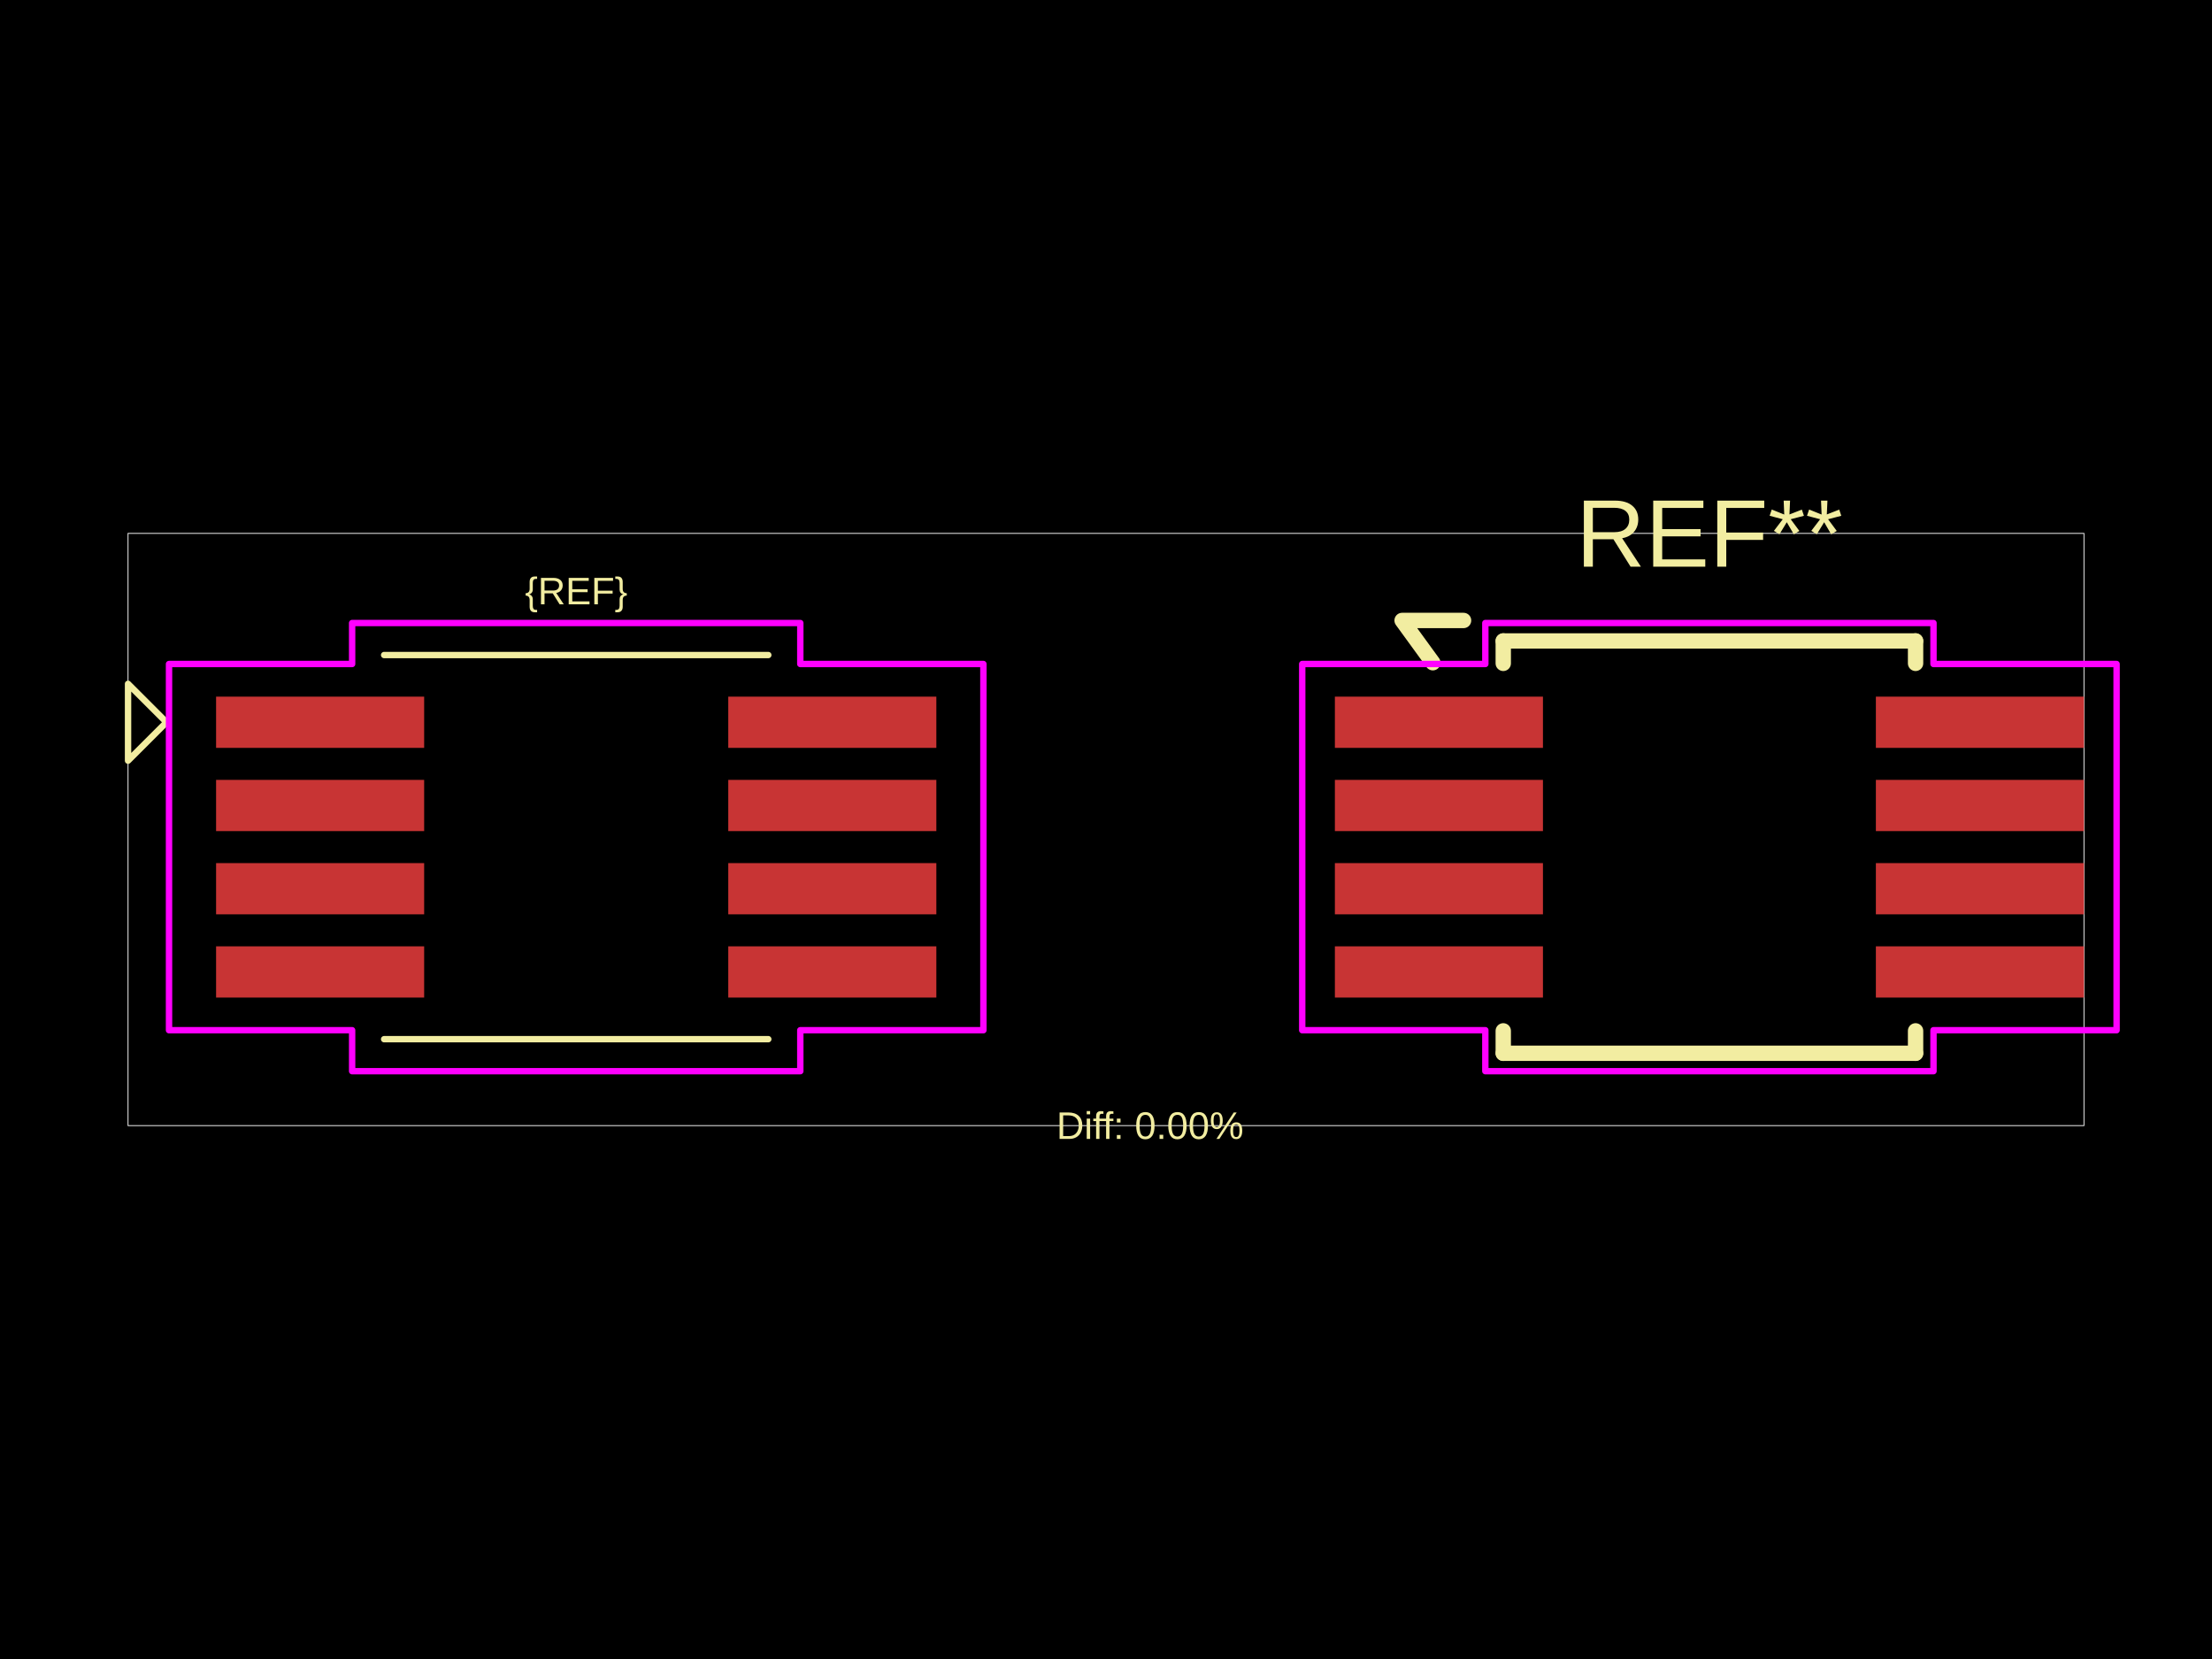
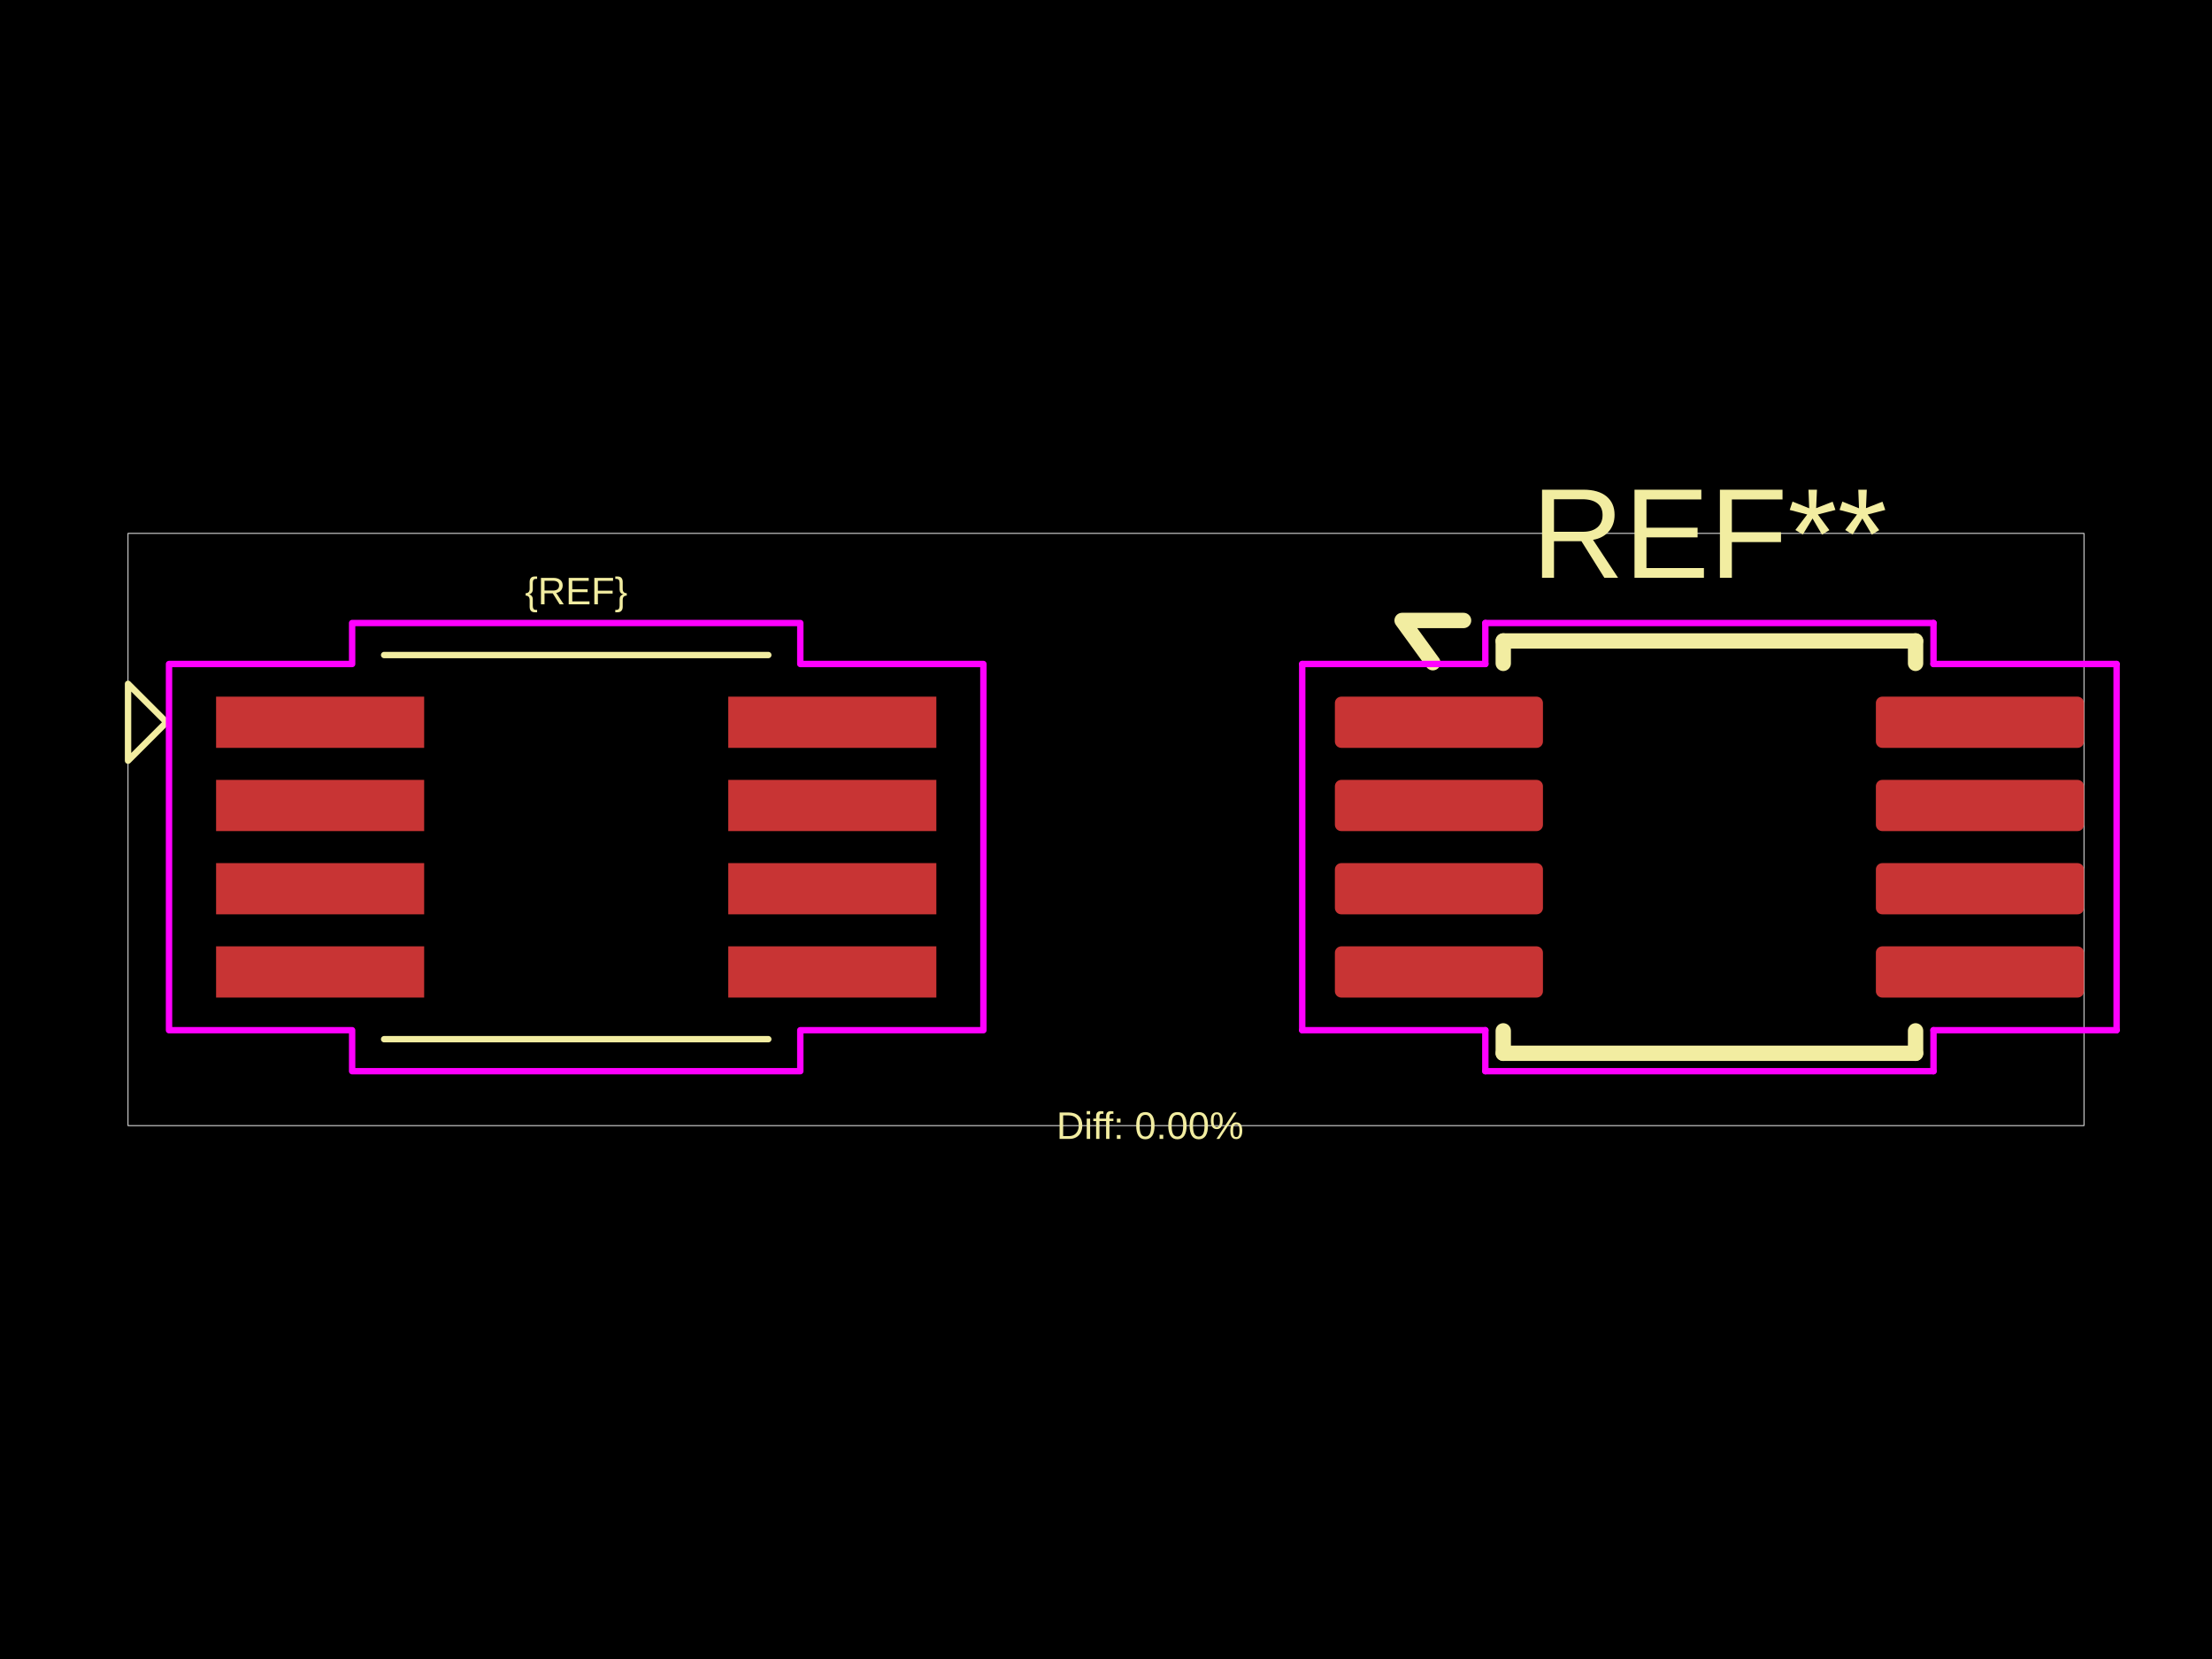
<svg xmlns="http://www.w3.org/2000/svg" width="800" height="600">
  <style />
  <rect class="boundary" x="0" y="0" fill="#000" width="800" height="600" data-type="pcb_background" data-pcb-layer="global" />
  <rect class="pcb-boundary" fill="none" stroke="#fff" stroke-width="0.3" x="46.31" y="192.908" width="707.38" height="214.184" data-type="pcb_boundary" data-pcb-layer="global" />
  <rect class="pcb-pad" fill="rgb(200, 52, 52)" x="78.148" y="251.953" width="75.254" height="18.524" data-type="pcb_smtpad" data-pcb-layer="top" />
  <rect class="pcb-pad" fill="rgb(200, 52, 52)" x="78.148" y="282.055" width="75.254" height="18.524" data-type="pcb_smtpad" data-pcb-layer="top" />
  <rect class="pcb-pad" fill="rgb(200, 52, 52)" x="78.148" y="312.156" width="75.254" height="18.524" data-type="pcb_smtpad" data-pcb-layer="top" />
  <rect class="pcb-pad" fill="rgb(200, 52, 52)" x="78.148" y="342.258" width="75.254" height="18.524" data-type="pcb_smtpad" data-pcb-layer="top" />
  <rect class="pcb-pad" fill="rgb(200, 52, 52)" x="263.388" y="251.953" width="75.254" height="18.524" data-type="pcb_smtpad" data-pcb-layer="top" />
  <rect class="pcb-pad" fill="rgb(200, 52, 52)" x="263.388" y="282.055" width="75.254" height="18.524" data-type="pcb_smtpad" data-pcb-layer="top" />
  <rect class="pcb-pad" fill="rgb(200, 52, 52)" x="263.388" y="312.156" width="75.254" height="18.524" data-type="pcb_smtpad" data-pcb-layer="top" />
  <rect class="pcb-pad" fill="rgb(200, 52, 52)" x="263.388" y="342.258" width="75.254" height="18.524" data-type="pcb_smtpad" data-pcb-layer="top" />
-   <rect class="pcb-pad" fill="rgb(200, 52, 52)" x="482.777" y="251.953" width="75.254" height="18.524" data-type="pcb_smtpad" data-pcb-layer="top" />
-   <rect class="pcb-pad" fill="rgb(200, 52, 52)" x="482.777" y="282.055" width="75.254" height="18.524" data-type="pcb_smtpad" data-pcb-layer="top" />
-   <rect class="pcb-pad" fill="rgb(200, 52, 52)" x="482.777" y="312.156" width="75.254" height="18.524" data-type="pcb_smtpad" data-pcb-layer="top" />
-   <rect class="pcb-pad" fill="rgb(200, 52, 52)" x="482.777" y="342.258" width="75.254" height="18.524" data-type="pcb_smtpad" data-pcb-layer="top" />
-   <rect class="pcb-pad" fill="rgb(200, 52, 52)" x="678.436" y="342.258" width="75.254" height="18.524" data-type="pcb_smtpad" data-pcb-layer="top" />
-   <rect class="pcb-pad" fill="rgb(200, 52, 52)" x="678.436" y="312.156" width="75.254" height="18.524" data-type="pcb_smtpad" data-pcb-layer="top" />
-   <rect class="pcb-pad" fill="rgb(200, 52, 52)" x="678.436" y="282.055" width="75.254" height="18.524" data-type="pcb_smtpad" data-pcb-layer="top" />
-   <rect class="pcb-pad" fill="rgb(200, 52, 52)" x="678.436" y="251.953" width="75.254" height="18.524" data-type="pcb_smtpad" data-pcb-layer="top" />
+   <rect class="pcb-pad" fill="rgb(200, 52, 52)" x="482.777" y="251.953" width="75.254" height="18.524" data-type="pcb_smtpad" data-pcb-layer="top" rx="2.315" ry="2.315" />
+   <rect class="pcb-pad" fill="rgb(200, 52, 52)" x="482.777" y="282.055" width="75.254" height="18.524" data-type="pcb_smtpad" data-pcb-layer="top" rx="2.315" ry="2.315" />
+   <rect class="pcb-pad" fill="rgb(200, 52, 52)" x="482.777" y="312.156" width="75.254" height="18.524" data-type="pcb_smtpad" data-pcb-layer="top" rx="2.315" ry="2.315" />
+   <rect class="pcb-pad" fill="rgb(200, 52, 52)" x="482.777" y="342.258" width="75.254" height="18.524" data-type="pcb_smtpad" data-pcb-layer="top" rx="2.315" ry="2.315" />
+   <rect class="pcb-pad" fill="rgb(200, 52, 52)" x="678.436" y="342.258" width="75.254" height="18.524" data-type="pcb_smtpad" data-pcb-layer="top" rx="2.315" ry="2.315" />
+   <rect class="pcb-pad" fill="rgb(200, 52, 52)" x="678.436" y="312.156" width="75.254" height="18.524" data-type="pcb_smtpad" data-pcb-layer="top" rx="2.315" ry="2.315" />
+   <rect class="pcb-pad" fill="rgb(200, 52, 52)" x="678.436" y="282.055" width="75.254" height="18.524" data-type="pcb_smtpad" data-pcb-layer="top" rx="2.315" ry="2.315" />
+   <rect class="pcb-pad" fill="rgb(200, 52, 52)" x="678.436" y="251.953" width="75.254" height="18.524" data-type="pcb_smtpad" data-pcb-layer="top" rx="2.315" ry="2.315" />
  <path class="pcb-silkscreen pcb-silkscreen-top" d="M 138.93 236.903 L 277.86 236.903" fill="none" stroke="#f2eda1" stroke-width="2.315" stroke-linecap="round" stroke-linejoin="round" data-pcb-component-id="" data-pcb-silkscreen-path-id="" data-type="pcb_silkscreen_path" data-pcb-layer="top" />
  <path class="pcb-silkscreen pcb-silkscreen-top" d="M 138.93 375.833 L 277.86 375.833" fill="none" stroke="#f2eda1" stroke-width="2.315" stroke-linecap="round" stroke-linejoin="round" data-pcb-component-id="" data-pcb-silkscreen-path-id="" data-type="pcb_silkscreen_path" data-pcb-layer="top" />
  <text x="0" y="0" dx="0" dy="0" fill="#f2eda1" font-family="Arial, sans-serif" font-size="13.893" text-anchor="middle" dominant-baseline="central" transform="matrix(1,0,0,1,208.3948,213.7477)" class="pcb-silkscreen-text pcb-silkscreen-top" data-pcb-silkscreen-text-id="pcb_component_1" stroke="none" data-type="pcb_silkscreen_text" data-pcb-layer="top">{REF}</text>
  <path class="pcb-silkscreen pcb-silkscreen-top" d="M 60.203 261.215 L 46.31 247.322 L 46.31 275.108 L 60.203 261.215 Z" fill="none" stroke="#f2eda1" stroke-width="2.315" stroke-linecap="round" stroke-linejoin="round" data-pcb-component-id="pin_marker_1" data-pcb-silkscreen-path-id="pin_marker_1" data-type="pcb_silkscreen_path" data-pcb-layer="top" />
+   <text x="0" y="0" dx="0" dy="0" fill="#f2eda1" font-family="Arial, sans-serif" font-size="46.31" text-anchor="middle" dominant-baseline="central" transform="matrix(1,0,0,1,618.2334,192.9082)" class="pcb-silkscreen-text pcb-silkscreen-top" data-pcb-silkscreen-text-id="pcb_component_0" stroke="none" data-type="pcb_silkscreen_text" data-pcb-layer="top">REF**</text>
  <path class="pcb-silkscreen pcb-silkscreen-top" d="M 543.674 231.809 L 692.792 231.809" fill="none" stroke="#f2eda1" stroke-width="5.557" stroke-linecap="round" stroke-linejoin="round" data-pcb-component-id="pcb_component_0" data-pcb-silkscreen-path-id="pcb_silkscreen_path_0" data-type="pcb_silkscreen_path" data-pcb-layer="top" />
  <path class="pcb-silkscreen pcb-silkscreen-top" d="M 543.674 239.913 L 543.674 231.809" fill="none" stroke="#f2eda1" stroke-width="5.557" stroke-linecap="round" stroke-linejoin="round" data-pcb-component-id="pcb_component_0" data-pcb-silkscreen-path-id="pcb_silkscreen_path_1" data-type="pcb_silkscreen_path" data-pcb-layer="top" />
  <path class="pcb-silkscreen pcb-silkscreen-top" d="M 543.674 380.927 L 543.674 372.822" fill="none" stroke="#f2eda1" stroke-width="5.557" stroke-linecap="round" stroke-linejoin="round" data-pcb-component-id="pcb_component_0" data-pcb-silkscreen-path-id="pcb_silkscreen_path_2" data-type="pcb_silkscreen_path" data-pcb-layer="top" />
  <path class="pcb-silkscreen pcb-silkscreen-top" d="M 692.792 231.809 L 692.792 239.913" fill="none" stroke="#f2eda1" stroke-width="5.557" stroke-linecap="round" stroke-linejoin="round" data-pcb-component-id="pcb_component_0" data-pcb-silkscreen-path-id="pcb_silkscreen_path_3" data-type="pcb_silkscreen_path" data-pcb-layer="top" />
  <path class="pcb-silkscreen pcb-silkscreen-top" d="M 692.792 372.822 L 692.792 380.927" fill="none" stroke="#f2eda1" stroke-width="5.557" stroke-linecap="round" stroke-linejoin="round" data-pcb-component-id="pcb_component_0" data-pcb-silkscreen-path-id="pcb_silkscreen_path_4" data-type="pcb_silkscreen_path" data-pcb-layer="top" />
  <path class="pcb-silkscreen pcb-silkscreen-top" d="M 692.792 380.927 L 543.674 380.927" fill="none" stroke="#f2eda1" stroke-width="5.557" stroke-linecap="round" stroke-linejoin="round" data-pcb-component-id="pcb_component_0" data-pcb-silkscreen-path-id="pcb_silkscreen_path_5" data-type="pcb_silkscreen_path" data-pcb-layer="top" />
  <path class="pcb-silkscreen pcb-silkscreen-top" d="M 518.204 239.681 L 507.09 224.399 L 529.318 224.399" fill="none" stroke="#f2eda1" stroke-width="5.557" stroke-linecap="round" stroke-linejoin="round" data-pcb-component-id="pcb_component_0" data-pcb-silkscreen-path-id="pcb_silkscreen_path_6" data-type="pcb_silkscreen_path" data-pcb-layer="top" />
-   <text x="0" y="0" dx="0" dy="0" fill="#f2eda1" font-family="Arial, sans-serif" font-size="34.732" text-anchor="middle" dominant-baseline="central" transform="matrix(1,0,0,1,618.2334,192.9082)" class="pcb-silkscreen-text pcb-silkscreen-top" data-pcb-silkscreen-text-id="pcb_component_0" stroke="none" data-type="pcb_silkscreen_text" data-pcb-layer="top">REF**</text>
  <text x="0" y="0" dx="0" dy="0" fill="#f2eda1" font-family="Arial, sans-serif" font-size="13.893" text-anchor="middle" dominant-baseline="central" transform="matrix(1,0,0,1,415.919,407.0918)" class="pcb-silkscreen-text pcb-silkscreen-top" data-pcb-silkscreen-text-id="" stroke="none" data-type="pcb_silkscreen_text" data-pcb-layer="top">Diff: 0.00%</text>
  <polygon points="61.129,240.144 127.352,240.144 127.352,225.325 289.437,225.325 289.437,240.144 355.66,240.144 355.66,372.591 289.437,372.591 289.437,387.41 127.352,387.41 127.352,372.591 61.129,372.591" class="pcb-courtyard-outline pcb-courtyard-top" data-pcb-courtyard-outline-id="" data-type="pcb_courtyard_outline" data-pcb-layer="top" fill="none" stroke="#FF00FF" stroke-width="2.315" stroke-linejoin="round" />
-   <polygon points="470.968,240.144 537.191,240.144 537.191,225.325 699.276,225.325 699.276,240.144 765.499,240.144 765.499,372.591 699.276,372.591 699.276,387.41 537.191,387.41 537.191,372.591 470.968,372.591" class="pcb-courtyard-outline pcb-courtyard-top" data-pcb-courtyard-outline-id="pcb_courtyard_outline_0" data-type="pcb_courtyard_outline" data-pcb-layer="top" fill="none" stroke="#FF00FF" stroke-width="2.315" stroke-linejoin="round" />
+   <polygon points="470.968,240.144 537.191,240.144" class="pcb-courtyard-outline pcb-courtyard-top" data-pcb-courtyard-outline-id="pcb_courtyard_outline_0" data-type="pcb_courtyard_outline" data-pcb-layer="top" fill="none" stroke="#FF00FF" stroke-width="2.315" stroke-linejoin="round" />
+   <polygon points="470.968,372.591 470.968,240.144" class="pcb-courtyard-outline pcb-courtyard-top" data-pcb-courtyard-outline-id="pcb_courtyard_outline_1" data-type="pcb_courtyard_outline" data-pcb-layer="top" fill="none" stroke="#FF00FF" stroke-width="2.315" stroke-linejoin="round" />
+   <polygon points="537.191,225.325 699.276,225.325" class="pcb-courtyard-outline pcb-courtyard-top" data-pcb-courtyard-outline-id="pcb_courtyard_outline_2" data-type="pcb_courtyard_outline" data-pcb-layer="top" fill="none" stroke="#FF00FF" stroke-width="2.315" stroke-linejoin="round" />
+   <polygon points="537.191,240.144 537.191,225.325" class="pcb-courtyard-outline pcb-courtyard-top" data-pcb-courtyard-outline-id="pcb_courtyard_outline_3" data-type="pcb_courtyard_outline" data-pcb-layer="top" fill="none" stroke="#FF00FF" stroke-width="2.315" stroke-linejoin="round" />
+   <polygon points="537.191,372.591 470.968,372.591" class="pcb-courtyard-outline pcb-courtyard-top" data-pcb-courtyard-outline-id="pcb_courtyard_outline_4" data-type="pcb_courtyard_outline" data-pcb-layer="top" fill="none" stroke="#FF00FF" stroke-width="2.315" stroke-linejoin="round" />
+   <polygon points="537.191,387.41 537.191,372.591" class="pcb-courtyard-outline pcb-courtyard-top" data-pcb-courtyard-outline-id="pcb_courtyard_outline_5" data-type="pcb_courtyard_outline" data-pcb-layer="top" fill="none" stroke="#FF00FF" stroke-width="2.315" stroke-linejoin="round" />
+   <polygon points="699.276,225.325 699.276,240.144" class="pcb-courtyard-outline pcb-courtyard-top" data-pcb-courtyard-outline-id="pcb_courtyard_outline_6" data-type="pcb_courtyard_outline" data-pcb-layer="top" fill="none" stroke="#FF00FF" stroke-width="2.315" stroke-linejoin="round" />
+   <polygon points="699.276,240.144 765.499,240.144" class="pcb-courtyard-outline pcb-courtyard-top" data-pcb-courtyard-outline-id="pcb_courtyard_outline_7" data-type="pcb_courtyard_outline" data-pcb-layer="top" fill="none" stroke="#FF00FF" stroke-width="2.315" stroke-linejoin="round" />
+   <polygon points="699.276,372.591 699.276,387.41" class="pcb-courtyard-outline pcb-courtyard-top" data-pcb-courtyard-outline-id="pcb_courtyard_outline_8" data-type="pcb_courtyard_outline" data-pcb-layer="top" fill="none" stroke="#FF00FF" stroke-width="2.315" stroke-linejoin="round" />
+   <polygon points="699.276,387.41 537.191,387.41" class="pcb-courtyard-outline pcb-courtyard-top" data-pcb-courtyard-outline-id="pcb_courtyard_outline_9" data-type="pcb_courtyard_outline" data-pcb-layer="top" fill="none" stroke="#FF00FF" stroke-width="2.315" stroke-linejoin="round" />
+   <polygon points="765.499,240.144 765.499,372.591" class="pcb-courtyard-outline pcb-courtyard-top" data-pcb-courtyard-outline-id="pcb_courtyard_outline_10" data-type="pcb_courtyard_outline" data-pcb-layer="top" fill="none" stroke="#FF00FF" stroke-width="2.315" stroke-linejoin="round" />
+   <polygon points="765.499,372.591 699.276,372.591" class="pcb-courtyard-outline pcb-courtyard-top" data-pcb-courtyard-outline-id="pcb_courtyard_outline_11" data-type="pcb_courtyard_outline" data-pcb-layer="top" fill="none" stroke="#FF00FF" stroke-width="2.315" stroke-linejoin="round" />
</svg>
